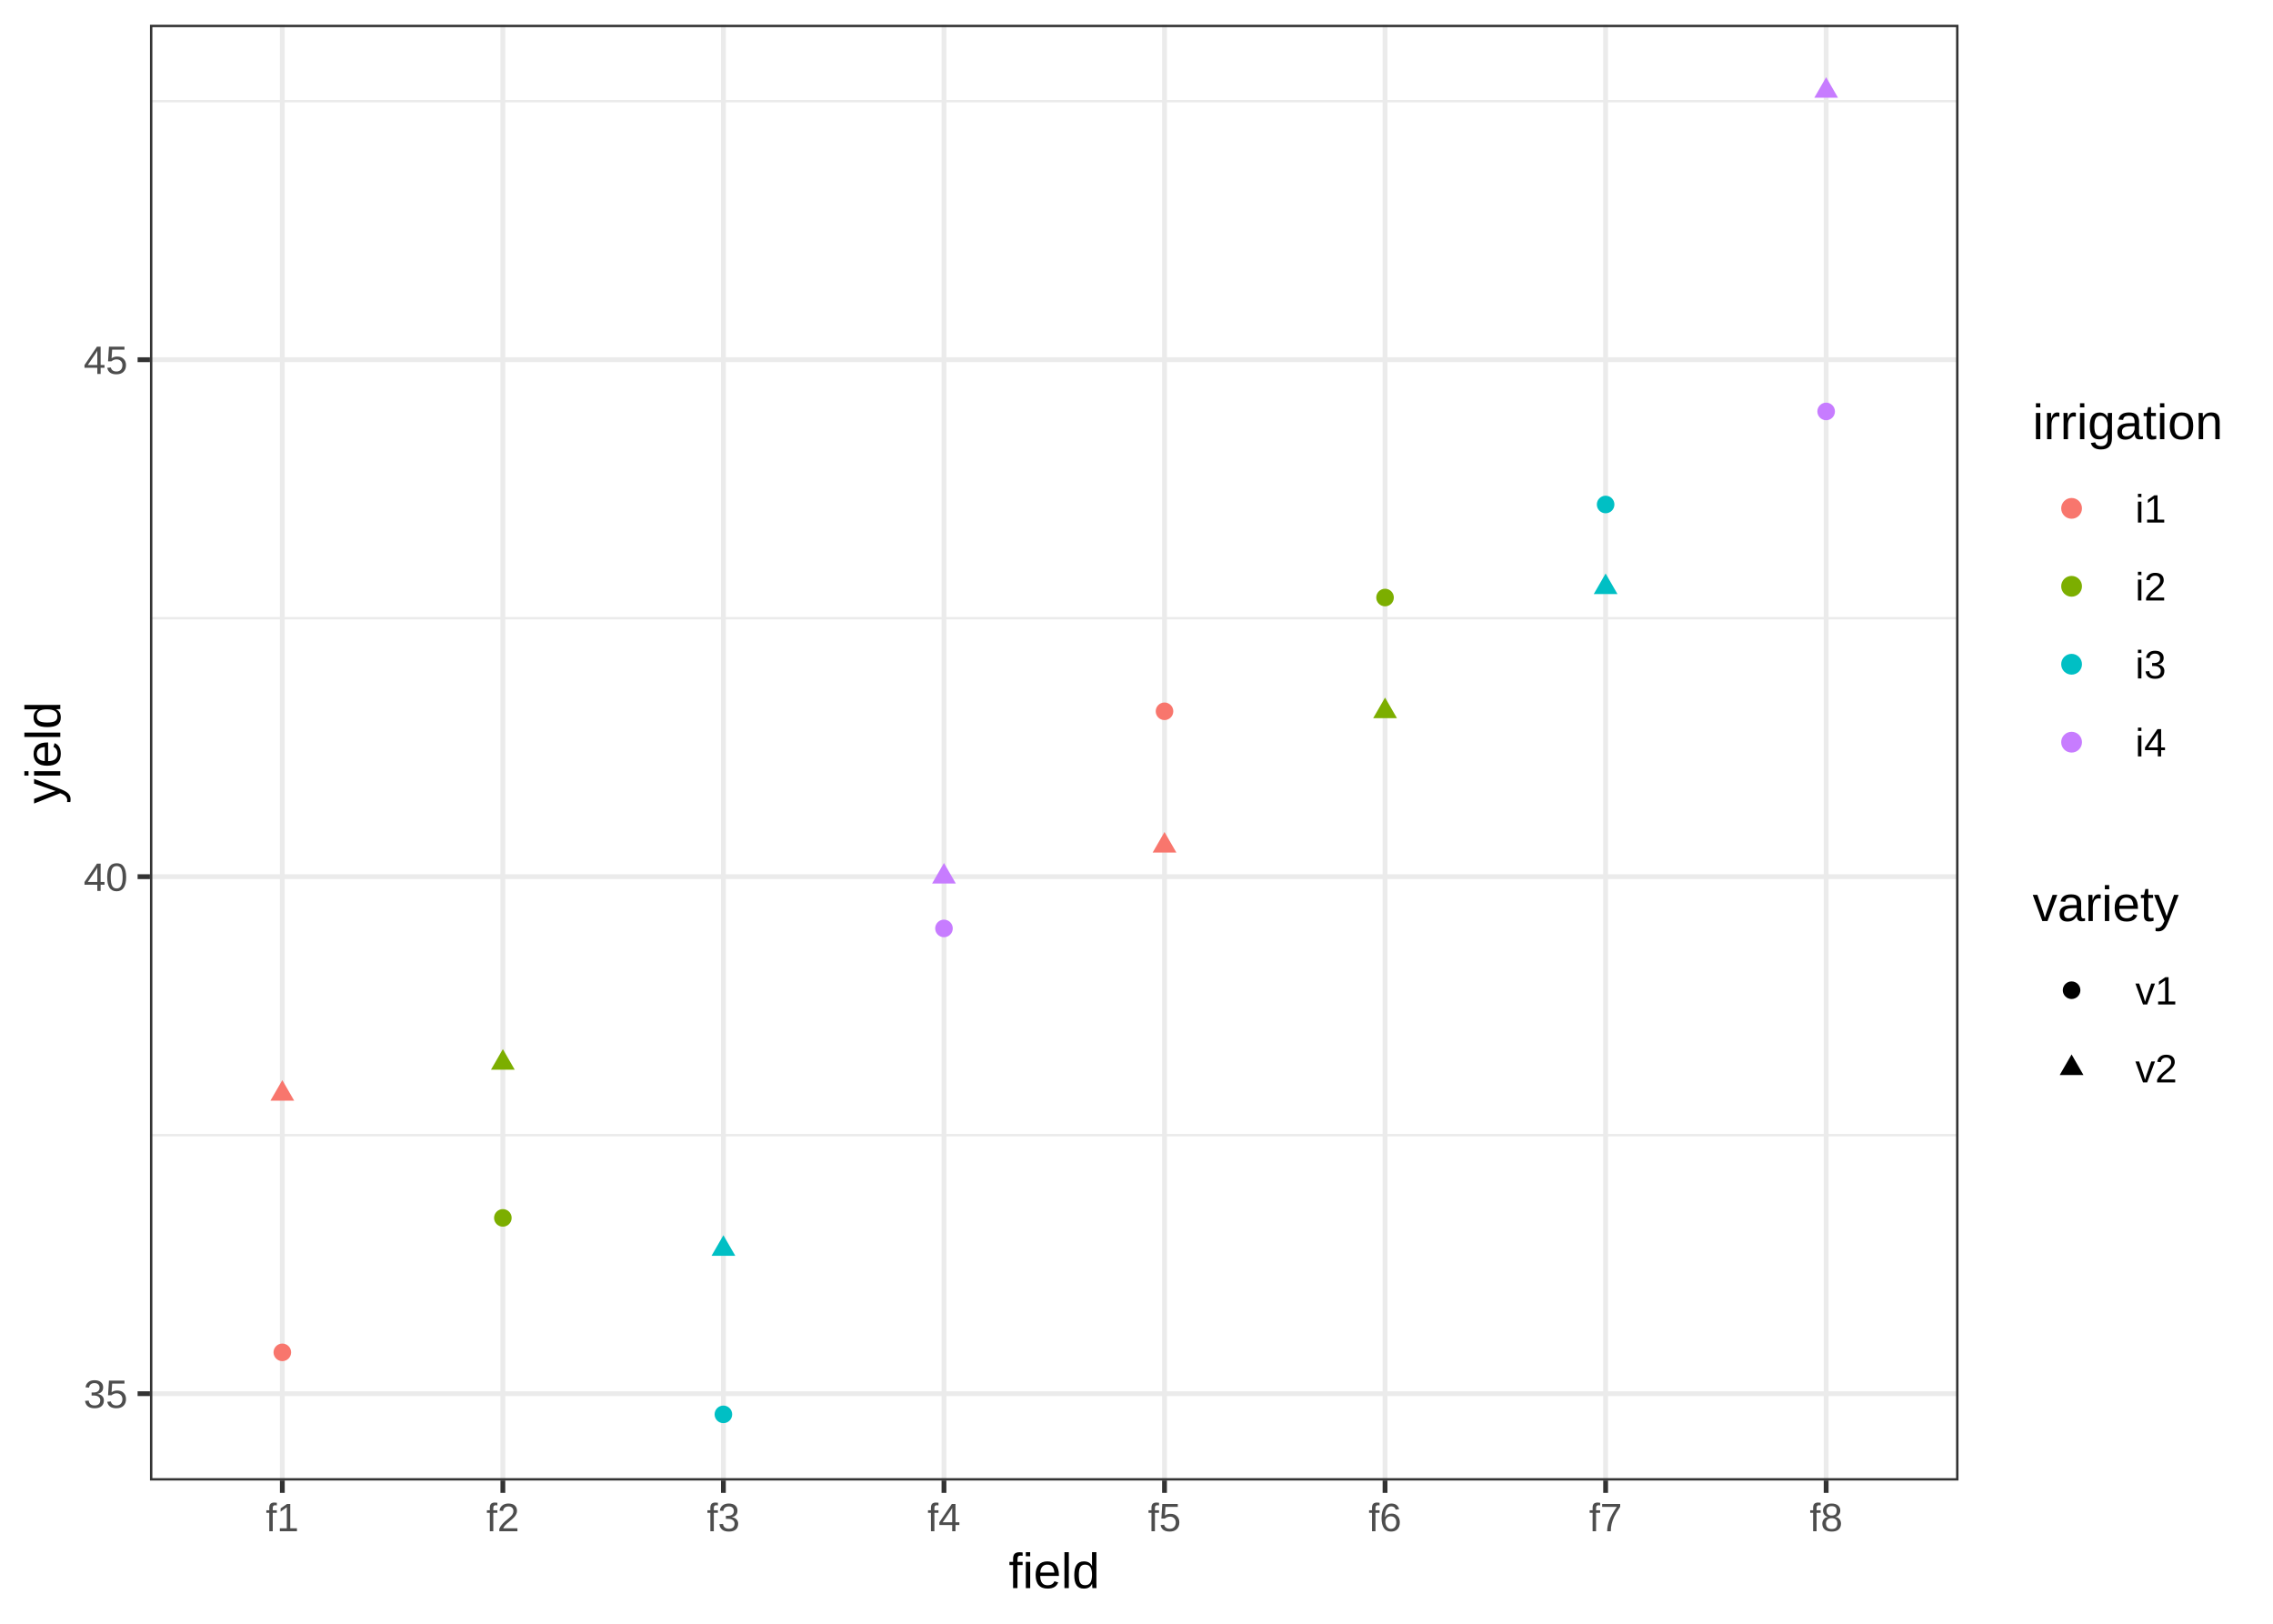
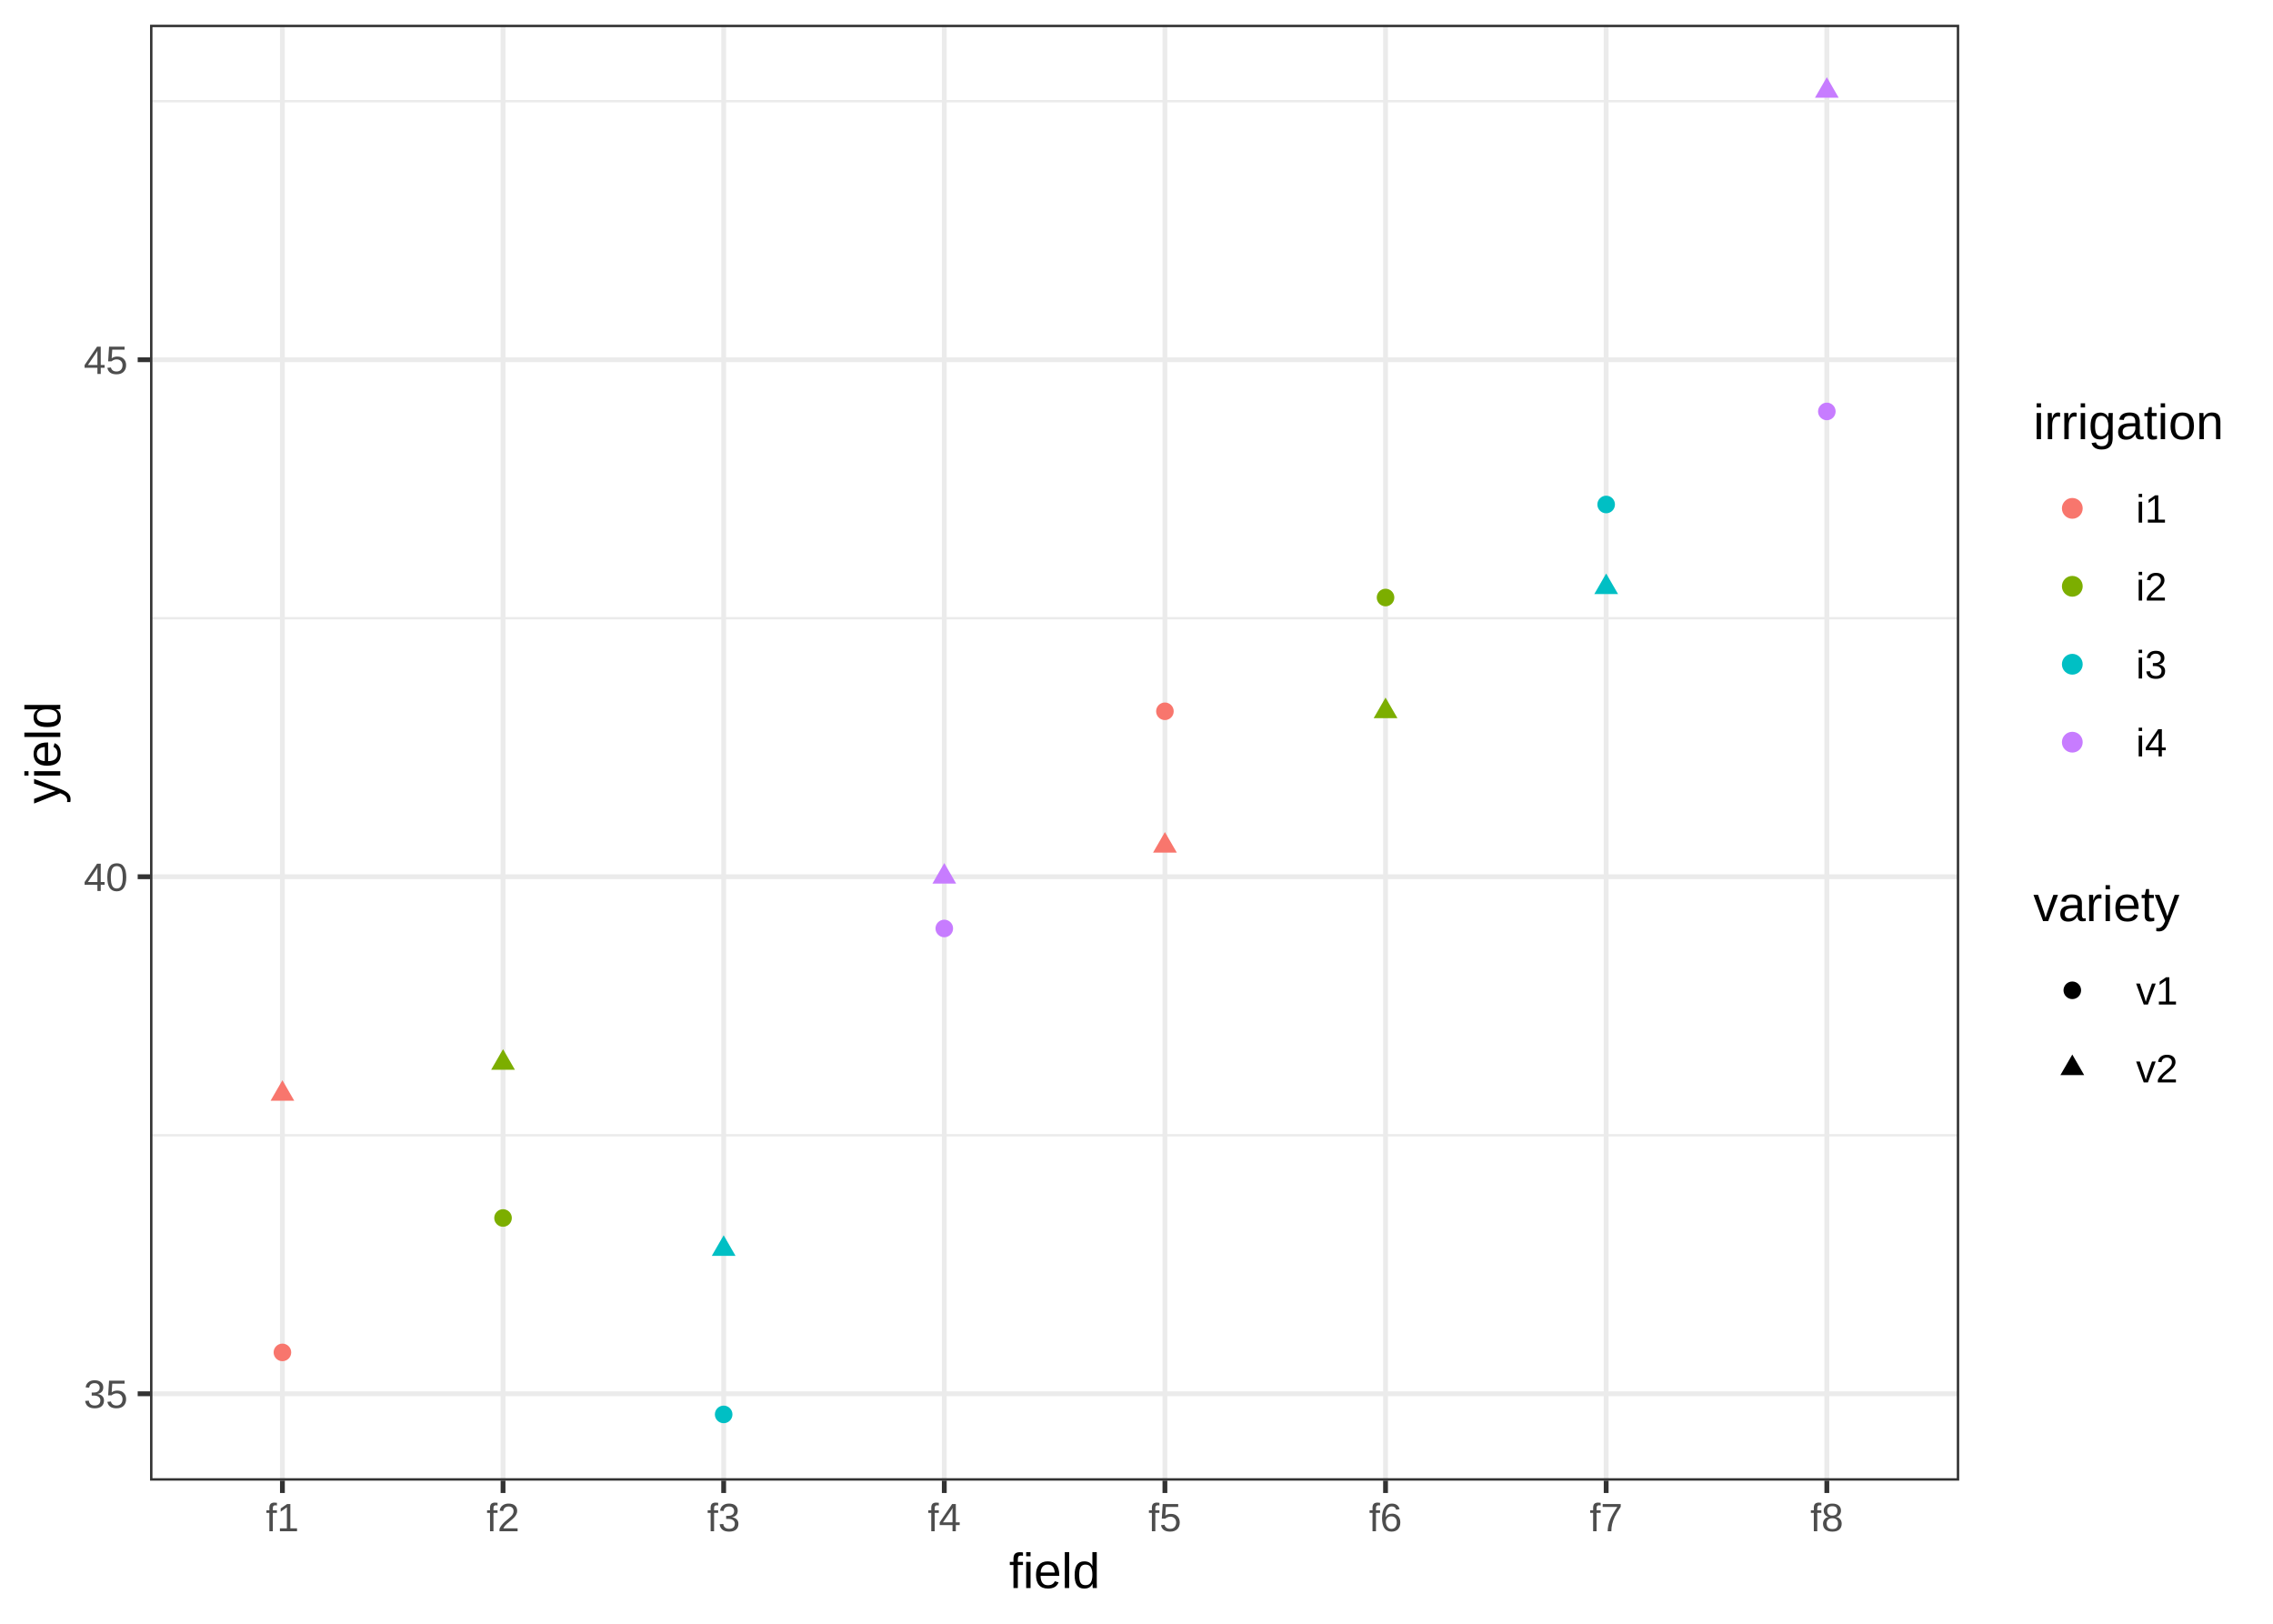
<svg xmlns="http://www.w3.org/2000/svg" class="svglite" width="504.00pt" height="360.00pt" viewBox="0 0 504.00 360.00">
  <defs>
    <style type="text/css">
    .svglite line, .svglite polyline, .svglite polygon, .svglite path, .svglite rect, .svglite circle {
      fill: none;
      stroke: #000000;
      stroke-linecap: round;
      stroke-linejoin: round;
      stroke-miterlimit: 10.00;
    }
    .svglite text {
      white-space: pre;
    }
  </style>
  </defs>
  <rect width="100%" height="100%" style="stroke: none; fill: #FFFFFF;" />
  <defs>
    <clipPath id="cpMC4wMHw1MDQuMDB8MC4wMHwzNjAuMDA=">
      <rect x="0.00" y="0.00" width="504.00" height="360.00" />
    </clipPath>
  </defs>
  <g clip-path="url(#cpMC4wMHw1MDQuMDB8MC4wMHwzNjAuMDA=)">
    <rect x="0" y="0.00" width="504.00" height="360.00" style="stroke-width: 1.07; stroke: #FFFFFF; fill: #FFFFFF;" />
  </g>
  <defs>
-     <clipPath id="cpMzMuMjV8NDM0LjI2fDUuNDh8MzI4LjI1">
-       <rect x="33.25" y="5.48" width="401.01" height="322.77" />
+     <clipPath id="cpMzMuMjd8NDM0LjQyfDUuNDh8MzI4LjI3">
+       <rect x="33.27" y="5.48" width="401.15" height="322.79" />
    </clipPath>
  </defs>
-   <g clip-path="url(#cpMzMuMjV8NDM0LjI2fDUuNDh8MzI4LjI1)">
-     <rect x="33.25" y="5.48" width="401.01" height="322.77" style="stroke-width: 1.07; stroke: none; fill: #FFFFFF;" />
-     <polyline points="33.25,251.68 434.26,251.68 " style="stroke-width: 0.53; stroke: #EBEBEB; stroke-linecap: butt;" />
-     <polyline points="33.25,137.06 434.26,137.06 " style="stroke-width: 0.53; stroke: #EBEBEB; stroke-linecap: butt;" />
-     <polyline points="33.25,22.44 434.26,22.44 " style="stroke-width: 0.53; stroke: #EBEBEB; stroke-linecap: butt;" />
-     <polyline points="33.25,308.99 434.26,308.99 " style="stroke-width: 1.07; stroke: #EBEBEB; stroke-linecap: butt;" />
-     <polyline points="33.25,194.37 434.26,194.37 " style="stroke-width: 1.07; stroke: #EBEBEB; stroke-linecap: butt;" />
-     <polyline points="33.25,79.75 434.26,79.75 " style="stroke-width: 1.07; stroke: #EBEBEB; stroke-linecap: butt;" />
-     <polyline points="62.60,328.25 62.60,5.48 " style="stroke-width: 1.07; stroke: #EBEBEB; stroke-linecap: butt;" />
-     <polyline points="111.50,328.25 111.50,5.48 " style="stroke-width: 1.07; stroke: #EBEBEB; stroke-linecap: butt;" />
-     <polyline points="160.40,328.25 160.40,5.48 " style="stroke-width: 1.07; stroke: #EBEBEB; stroke-linecap: butt;" />
-     <polyline points="209.31,328.25 209.31,5.48 " style="stroke-width: 1.07; stroke: #EBEBEB; stroke-linecap: butt;" />
-     <polyline points="258.21,328.25 258.21,5.48 " style="stroke-width: 1.07; stroke: #EBEBEB; stroke-linecap: butt;" />
-     <polyline points="307.11,328.25 307.11,5.48 " style="stroke-width: 1.07; stroke: #EBEBEB; stroke-linecap: butt;" />
-     <polyline points="356.02,328.25 356.02,5.48 " style="stroke-width: 1.07; stroke: #EBEBEB; stroke-linecap: butt;" />
-     <polyline points="404.92,328.25 404.92,5.48 " style="stroke-width: 1.07; stroke: #EBEBEB; stroke-linecap: butt;" />
-     <circle cx="62.60" cy="299.83" r="1.95" style="stroke-width: 0.71; stroke: none; fill: #F8766D;" />
-     <polygon points="62.60,239.47 65.23,244.03 59.96,244.03 " style="stroke-width: 0.71; stroke: none; fill: #F8766D;" />
-     <circle cx="111.50" cy="270.02" r="1.95" style="stroke-width: 0.71; stroke: none; fill: #7CAE00;" />
-     <polygon points="111.50,232.60 114.13,237.16 108.87,237.16 " style="stroke-width: 0.71; stroke: none; fill: #7CAE00;" />
-     <circle cx="160.40" cy="313.58" r="1.95" style="stroke-width: 0.71; stroke: none; fill: #00BFC4;" />
-     <polygon points="160.40,273.86 163.04,278.42 157.77,278.42 " style="stroke-width: 0.71; stroke: none; fill: #00BFC4;" />
-     <circle cx="209.31" cy="205.84" r="1.95" style="stroke-width: 0.71; stroke: none; fill: #C77CFF;" />
-     <polygon points="209.31,191.33 211.94,195.89 206.67,195.89 " style="stroke-width: 0.71; stroke: none; fill: #C77CFF;" />
-     <circle cx="258.21" cy="157.70" r="1.95" style="stroke-width: 0.71; stroke: none; fill: #F8766D;" />
-     <polygon points="258.21,184.46 260.84,189.02 255.58,189.02 " style="stroke-width: 0.71; stroke: none; fill: #F8766D;" />
-     <circle cx="307.11" cy="132.48" r="1.95" style="stroke-width: 0.71; stroke: none; fill: #7CAE00;" />
-     <polygon points="307.11,154.66 309.75,159.22 304.48,159.22 " style="stroke-width: 0.71; stroke: none; fill: #7CAE00;" />
-     <circle cx="356.02" cy="111.85" r="1.95" style="stroke-width: 0.71; stroke: none; fill: #00BFC4;" />
-     <polygon points="356.02,127.15 358.65,131.71 353.39,131.71 " style="stroke-width: 0.71; stroke: none; fill: #00BFC4;" />
-     <circle cx="404.92" cy="91.22" r="1.95" style="stroke-width: 0.71; stroke: none; fill: #C77CFF;" />
-     <polygon points="404.92,17.11 407.55,21.67 402.29,21.67 " style="stroke-width: 0.71; stroke: none; fill: #C77CFF;" />
-     <rect x="33.25" y="5.48" width="401.01" height="322.77" style="stroke-width: 1.07; stroke: #333333;" />
+   <g clip-path="url(#cpMzMuMjd8NDM0LjQyfDUuNDh8MzI4LjI3)">
+     <rect x="33.27" y="5.48" width="401.15" height="322.79" style="stroke-width: 1.07; stroke: none; fill: #FFFFFF;" />
+     <polyline points="33.27,251.70 434.42,251.70 " style="stroke-width: 0.53; stroke: #EBEBEB; stroke-linecap: butt;" />
+     <polyline points="33.27,137.07 434.42,137.07 " style="stroke-width: 0.53; stroke: #EBEBEB; stroke-linecap: butt;" />
+     <polyline points="33.27,22.44 434.42,22.44 " style="stroke-width: 0.53; stroke: #EBEBEB; stroke-linecap: butt;" />
+     <polyline points="33.27,309.01 434.42,309.01 " style="stroke-width: 1.07; stroke: #EBEBEB; stroke-linecap: butt;" />
+     <polyline points="33.27,194.38 434.42,194.38 " style="stroke-width: 1.07; stroke: #EBEBEB; stroke-linecap: butt;" />
+     <polyline points="33.27,79.76 434.42,79.76 " style="stroke-width: 1.07; stroke: #EBEBEB; stroke-linecap: butt;" />
+     <polyline points="62.62,328.27 62.62,5.48 " style="stroke-width: 1.07; stroke: #EBEBEB; stroke-linecap: butt;" />
+     <polyline points="111.54,328.27 111.54,5.48 " style="stroke-width: 1.07; stroke: #EBEBEB; stroke-linecap: butt;" />
+     <polyline points="160.46,328.27 160.46,5.48 " style="stroke-width: 1.07; stroke: #EBEBEB; stroke-linecap: butt;" />
+     <polyline points="209.38,328.27 209.38,5.48 " style="stroke-width: 1.07; stroke: #EBEBEB; stroke-linecap: butt;" />
+     <polyline points="258.30,328.27 258.30,5.48 " style="stroke-width: 1.07; stroke: #EBEBEB; stroke-linecap: butt;" />
+     <polyline points="307.22,328.27 307.22,5.48 " style="stroke-width: 1.07; stroke: #EBEBEB; stroke-linecap: butt;" />
+     <polyline points="356.14,328.27 356.14,5.48 " style="stroke-width: 1.07; stroke: #EBEBEB; stroke-linecap: butt;" />
+     <polyline points="405.07,328.27 405.07,5.48 " style="stroke-width: 1.07; stroke: #EBEBEB; stroke-linecap: butt;" />
+     <circle cx="62.62" cy="299.84" r="1.95" style="stroke-width: 0.71; stroke: none; fill: #F8766D;" />
+     <polygon points="62.62,239.49 65.25,244.05 59.99,244.05 " style="stroke-width: 0.71; stroke: none; fill: #F8766D;" />
+     <circle cx="111.54" cy="270.04" r="1.95" style="stroke-width: 0.71; stroke: none; fill: #7CAE00;" />
+     <polygon points="111.54,232.61 114.17,237.17 108.91,237.17 " style="stroke-width: 0.71; stroke: none; fill: #7CAE00;" />
+     <circle cx="160.46" cy="313.59" r="1.95" style="stroke-width: 0.71; stroke: none; fill: #00BFC4;" />
+     <polygon points="160.46,273.87 163.09,278.43 157.83,278.43 " style="stroke-width: 0.71; stroke: none; fill: #00BFC4;" />
+     <circle cx="209.38" cy="205.85" r="1.95" style="stroke-width: 0.71; stroke: none; fill: #C77CFF;" />
+     <polygon points="209.38,191.34 212.01,195.90 206.75,195.90 " style="stroke-width: 0.71; stroke: none; fill: #C77CFF;" />
+     <circle cx="258.30" cy="157.70" r="1.95" style="stroke-width: 0.71; stroke: none; fill: #F8766D;" />
+     <polygon points="258.30,184.47 260.94,189.03 255.67,189.03 " style="stroke-width: 0.71; stroke: none; fill: #F8766D;" />
+     <circle cx="307.22" cy="132.48" r="1.95" style="stroke-width: 0.71; stroke: none; fill: #7CAE00;" />
+     <polygon points="307.22,154.66 309.86,159.22 304.59,159.22 " style="stroke-width: 0.71; stroke: none; fill: #7CAE00;" />
+     <circle cx="356.14" cy="111.85" r="1.95" style="stroke-width: 0.71; stroke: none; fill: #00BFC4;" />
+     <polygon points="356.14,127.15 358.78,131.71 353.51,131.71 " style="stroke-width: 0.71; stroke: none; fill: #00BFC4;" />
+     <circle cx="405.07" cy="91.22" r="1.95" style="stroke-width: 0.71; stroke: none; fill: #C77CFF;" />
+     <polygon points="405.07,17.11 407.70,21.67 402.43,21.67 " style="stroke-width: 0.71; stroke: none; fill: #C77CFF;" />
+     <rect x="33.27" y="5.48" width="401.15" height="322.79" style="stroke-width: 1.07; stroke: #333333;" />
  </g>
  <g clip-path="url(#cpMC4wMHw1MDQuMDB8MC4wMHwzNjAuMDA=)">
-     <text x="28.32" y="312.15" text-anchor="end" style="font-size: 8.80px;fill: #4D4D4D; font-family: &quot;Arial&quot;;" textLength="9.79px" lengthAdjust="spacingAndGlyphs">35</text>
-     <text x="28.32" y="197.53" text-anchor="end" style="font-size: 8.80px;fill: #4D4D4D; font-family: &quot;Arial&quot;;" textLength="9.79px" lengthAdjust="spacingAndGlyphs">40</text>
-     <text x="28.32" y="82.91" text-anchor="end" style="font-size: 8.80px;fill: #4D4D4D; font-family: &quot;Arial&quot;;" textLength="9.79px" lengthAdjust="spacingAndGlyphs">45</text>
-     <polyline points="30.51,308.99 33.25,308.99 " style="stroke-width: 1.07; stroke: #333333; stroke-linecap: butt;" />
-     <polyline points="30.51,194.37 33.25,194.37 " style="stroke-width: 1.07; stroke: #333333; stroke-linecap: butt;" />
-     <polyline points="30.51,79.75 33.25,79.75 " style="stroke-width: 1.07; stroke: #333333; stroke-linecap: butt;" />
-     <polyline points="62.60,330.99 62.60,328.25 " style="stroke-width: 1.07; stroke: #333333; stroke-linecap: butt;" />
-     <polyline points="111.50,330.99 111.50,328.25 " style="stroke-width: 1.07; stroke: #333333; stroke-linecap: butt;" />
-     <polyline points="160.40,330.99 160.40,328.25 " style="stroke-width: 1.07; stroke: #333333; stroke-linecap: butt;" />
-     <polyline points="209.31,330.99 209.31,328.25 " style="stroke-width: 1.07; stroke: #333333; stroke-linecap: butt;" />
-     <polyline points="258.21,330.99 258.21,328.25 " style="stroke-width: 1.07; stroke: #333333; stroke-linecap: butt;" />
-     <polyline points="307.11,330.99 307.11,328.25 " style="stroke-width: 1.07; stroke: #333333; stroke-linecap: butt;" />
-     <polyline points="356.02,330.99 356.02,328.25 " style="stroke-width: 1.07; stroke: #333333; stroke-linecap: butt;" />
-     <polyline points="404.92,330.99 404.92,328.25 " style="stroke-width: 1.07; stroke: #333333; stroke-linecap: butt;" />
-     <text x="62.60" y="339.49" text-anchor="middle" style="font-size: 8.80px;fill: #4D4D4D; font-family: &quot;Arial&quot;;" textLength="7.34px" lengthAdjust="spacingAndGlyphs">f1</text>
-     <text x="111.50" y="339.49" text-anchor="middle" style="font-size: 8.80px;fill: #4D4D4D; font-family: &quot;Arial&quot;;" textLength="7.34px" lengthAdjust="spacingAndGlyphs">f2</text>
-     <text x="160.40" y="339.49" text-anchor="middle" style="font-size: 8.80px;fill: #4D4D4D; font-family: &quot;Arial&quot;;" textLength="7.34px" lengthAdjust="spacingAndGlyphs">f3</text>
-     <text x="209.31" y="339.49" text-anchor="middle" style="font-size: 8.80px;fill: #4D4D4D; font-family: &quot;Arial&quot;;" textLength="7.34px" lengthAdjust="spacingAndGlyphs">f4</text>
-     <text x="258.21" y="339.49" text-anchor="middle" style="font-size: 8.80px;fill: #4D4D4D; font-family: &quot;Arial&quot;;" textLength="7.34px" lengthAdjust="spacingAndGlyphs">f5</text>
-     <text x="307.11" y="339.49" text-anchor="middle" style="font-size: 8.80px;fill: #4D4D4D; font-family: &quot;Arial&quot;;" textLength="7.34px" lengthAdjust="spacingAndGlyphs">f6</text>
-     <text x="356.02" y="339.49" text-anchor="middle" style="font-size: 8.80px;fill: #4D4D4D; font-family: &quot;Arial&quot;;" textLength="7.34px" lengthAdjust="spacingAndGlyphs">f7</text>
-     <text x="404.92" y="339.49" text-anchor="middle" style="font-size: 8.80px;fill: #4D4D4D; font-family: &quot;Arial&quot;;" textLength="7.34px" lengthAdjust="spacingAndGlyphs">f8</text>
-     <text x="233.76" y="352.10" text-anchor="middle" style="font-size: 11.00px; font-family: &quot;Arial&quot;;" textLength="20.17px" lengthAdjust="spacingAndGlyphs">field</text>
+     <text x="28.34" y="312.16" text-anchor="end" style="font-size: 8.80px;fill: #4D4D4D; font-family: &quot;Arial&quot;;" textLength="9.79px" lengthAdjust="spacingAndGlyphs">35</text>
+     <text x="28.34" y="197.54" text-anchor="end" style="font-size: 8.80px;fill: #4D4D4D; font-family: &quot;Arial&quot;;" textLength="9.79px" lengthAdjust="spacingAndGlyphs">40</text>
+     <text x="28.34" y="82.91" text-anchor="end" style="font-size: 8.80px;fill: #4D4D4D; font-family: &quot;Arial&quot;;" textLength="9.79px" lengthAdjust="spacingAndGlyphs">45</text>
+     <polyline points="30.53,309.01 33.27,309.01 " style="stroke-width: 1.07; stroke: #333333; stroke-linecap: butt;" />
+     <polyline points="30.53,194.38 33.27,194.38 " style="stroke-width: 1.07; stroke: #333333; stroke-linecap: butt;" />
+     <polyline points="30.53,79.76 33.27,79.76 " style="stroke-width: 1.07; stroke: #333333; stroke-linecap: butt;" />
+     <polyline points="62.62,331.01 62.62,328.27 " style="stroke-width: 1.07; stroke: #333333; stroke-linecap: butt;" />
+     <polyline points="111.54,331.01 111.54,328.27 " style="stroke-width: 1.07; stroke: #333333; stroke-linecap: butt;" />
+     <polyline points="160.46,331.01 160.46,328.27 " style="stroke-width: 1.07; stroke: #333333; stroke-linecap: butt;" />
+     <polyline points="209.38,331.01 209.38,328.27 " style="stroke-width: 1.07; stroke: #333333; stroke-linecap: butt;" />
+     <polyline points="258.30,331.01 258.30,328.27 " style="stroke-width: 1.07; stroke: #333333; stroke-linecap: butt;" />
+     <polyline points="307.22,331.01 307.22,328.27 " style="stroke-width: 1.07; stroke: #333333; stroke-linecap: butt;" />
+     <polyline points="356.14,331.01 356.14,328.27 " style="stroke-width: 1.07; stroke: #333333; stroke-linecap: butt;" />
+     <polyline points="405.07,331.01 405.07,328.27 " style="stroke-width: 1.07; stroke: #333333; stroke-linecap: butt;" />
+     <text x="62.62" y="339.50" text-anchor="middle" style="font-size: 8.80px;fill: #4D4D4D; font-family: &quot;Arial&quot;;" textLength="7.34px" lengthAdjust="spacingAndGlyphs">f1</text>
+     <text x="111.54" y="339.50" text-anchor="middle" style="font-size: 8.80px;fill: #4D4D4D; font-family: &quot;Arial&quot;;" textLength="7.34px" lengthAdjust="spacingAndGlyphs">f2</text>
+     <text x="160.46" y="339.50" text-anchor="middle" style="font-size: 8.80px;fill: #4D4D4D; font-family: &quot;Arial&quot;;" textLength="7.34px" lengthAdjust="spacingAndGlyphs">f3</text>
+     <text x="209.38" y="339.50" text-anchor="middle" style="font-size: 8.80px;fill: #4D4D4D; font-family: &quot;Arial&quot;;" textLength="7.34px" lengthAdjust="spacingAndGlyphs">f4</text>
+     <text x="258.30" y="339.50" text-anchor="middle" style="font-size: 8.80px;fill: #4D4D4D; font-family: &quot;Arial&quot;;" textLength="7.34px" lengthAdjust="spacingAndGlyphs">f5</text>
+     <text x="307.22" y="339.50" text-anchor="middle" style="font-size: 8.80px;fill: #4D4D4D; font-family: &quot;Arial&quot;;" textLength="7.34px" lengthAdjust="spacingAndGlyphs">f6</text>
+     <text x="356.14" y="339.50" text-anchor="middle" style="font-size: 8.80px;fill: #4D4D4D; font-family: &quot;Arial&quot;;" textLength="7.34px" lengthAdjust="spacingAndGlyphs">f7</text>
+     <text x="405.07" y="339.50" text-anchor="middle" style="font-size: 8.80px;fill: #4D4D4D; font-family: &quot;Arial&quot;;" textLength="7.34px" lengthAdjust="spacingAndGlyphs">f8</text>
+     <text x="233.84" y="352.09" text-anchor="middle" style="font-size: 11.00px; font-family: &quot;Arial&quot;;" textLength="20.17px" lengthAdjust="spacingAndGlyphs">field</text>
    <text transform="translate(13.37,166.87) rotate(-90)" text-anchor="middle" style="font-size: 11.00px; font-family: &quot;Arial&quot;;" textLength="22.62px" lengthAdjust="spacingAndGlyphs">yield</text>
-     <rect x="445.22" y="82.79" width="53.30" height="95.88" style="stroke-width: 1.07; stroke: none; fill: #FFFFFF;" />
-     <text x="450.70" y="97.37" style="font-size: 11.00px; font-family: &quot;Arial&quot;;" textLength="42.18px" lengthAdjust="spacingAndGlyphs">irrigation</text>
-     <rect x="450.70" y="104.07" width="17.28" height="17.28" style="stroke-width: 1.07; stroke: none; fill: #FFFFFF;" />
-     <circle cx="459.34" cy="112.71" r="1.95" style="stroke-width: 0.71; stroke: #F8766D; fill: #F8766D;" />
-     <rect x="450.70" y="121.35" width="17.28" height="17.28" style="stroke-width: 1.07; stroke: none; fill: #FFFFFF;" />
-     <circle cx="459.34" cy="129.99" r="1.95" style="stroke-width: 0.71; stroke: #7CAE00; fill: #7CAE00;" />
-     <rect x="450.70" y="138.63" width="17.28" height="17.28" style="stroke-width: 1.07; stroke: none; fill: #FFFFFF;" />
-     <circle cx="459.34" cy="147.27" r="1.95" style="stroke-width: 0.71; stroke: #00BFC4; fill: #00BFC4;" />
-     <rect x="450.70" y="155.91" width="17.28" height="17.28" style="stroke-width: 1.07; stroke: none; fill: #FFFFFF;" />
-     <circle cx="459.34" cy="164.55" r="1.95" style="stroke-width: 0.71; stroke: #C77CFF; fill: #C77CFF;" />
-     <text x="473.46" y="115.86" style="font-size: 8.80px; font-family: &quot;Arial&quot;;" textLength="6.85px" lengthAdjust="spacingAndGlyphs">i1</text>
-     <text x="473.46" y="133.14" style="font-size: 8.80px; font-family: &quot;Arial&quot;;" textLength="6.85px" lengthAdjust="spacingAndGlyphs">i2</text>
-     <text x="473.46" y="150.42" style="font-size: 8.80px; font-family: &quot;Arial&quot;;" textLength="6.85px" lengthAdjust="spacingAndGlyphs">i3</text>
-     <text x="473.46" y="167.70" style="font-size: 8.80px; font-family: &quot;Arial&quot;;" textLength="6.85px" lengthAdjust="spacingAndGlyphs">i4</text>
-     <rect x="445.22" y="189.62" width="43.24" height="61.32" style="stroke-width: 1.07; stroke: none; fill: #FFFFFF;" />
-     <text x="450.70" y="204.21" style="font-size: 11.00px; font-family: &quot;Arial&quot;;" textLength="32.40px" lengthAdjust="spacingAndGlyphs">variety</text>
-     <rect x="450.70" y="210.90" width="17.28" height="17.28" style="stroke-width: 1.07; stroke: none; fill: #FFFFFF;" />
-     <circle cx="459.34" cy="219.54" r="1.95" style="stroke-width: 0.71; stroke: none; fill: #000000;" />
-     <rect x="450.70" y="228.18" width="17.28" height="17.28" style="stroke-width: 1.07; stroke: none; fill: #FFFFFF;" />
-     <polygon points="459.34,233.78 461.97,238.34 456.71,238.34 " style="stroke-width: 0.71; stroke: none; fill: #000000;" />
-     <text x="473.46" y="222.70" style="font-size: 8.80px; font-family: &quot;Arial&quot;;" textLength="9.30px" lengthAdjust="spacingAndGlyphs">v1</text>
-     <text x="473.46" y="239.98" style="font-size: 8.80px; font-family: &quot;Arial&quot;;" textLength="9.30px" lengthAdjust="spacingAndGlyphs">v2</text>
+     <rect x="445.38" y="82.79" width="53.14" height="95.88" style="stroke-width: 1.07; stroke: none; fill: #FFFFFF;" />
+     <text x="450.86" y="97.38" style="font-size: 11.00px; font-family: &quot;Arial&quot;;" textLength="42.18px" lengthAdjust="spacingAndGlyphs">irrigation</text>
+     <rect x="450.86" y="104.07" width="17.28" height="17.28" style="stroke-width: 1.07; stroke: none; fill: #FFFFFF;" />
+     <circle cx="459.50" cy="112.71" r="1.95" style="stroke-width: 0.71; stroke: #F8766D; fill: #F8766D;" />
+     <rect x="450.86" y="121.35" width="17.28" height="17.28" style="stroke-width: 1.07; stroke: none; fill: #FFFFFF;" />
+     <circle cx="459.50" cy="129.99" r="1.95" style="stroke-width: 0.71; stroke: #7CAE00; fill: #7CAE00;" />
+     <rect x="450.86" y="138.63" width="17.28" height="17.28" style="stroke-width: 1.07; stroke: none; fill: #FFFFFF;" />
+     <circle cx="459.50" cy="147.27" r="1.95" style="stroke-width: 0.71; stroke: #00BFC4; fill: #00BFC4;" />
+     <rect x="450.86" y="155.91" width="17.28" height="17.28" style="stroke-width: 1.07; stroke: none; fill: #FFFFFF;" />
+     <circle cx="459.50" cy="164.55" r="1.95" style="stroke-width: 0.71; stroke: #C77CFF; fill: #C77CFF;" />
+     <text x="473.62" y="115.87" style="font-size: 8.80px; font-family: &quot;Arial&quot;;" textLength="6.85px" lengthAdjust="spacingAndGlyphs">i1</text>
+     <text x="473.62" y="133.15" style="font-size: 8.80px; font-family: &quot;Arial&quot;;" textLength="6.85px" lengthAdjust="spacingAndGlyphs">i2</text>
+     <text x="473.62" y="150.43" style="font-size: 8.80px; font-family: &quot;Arial&quot;;" textLength="6.85px" lengthAdjust="spacingAndGlyphs">i3</text>
+     <text x="473.62" y="167.71" style="font-size: 8.80px; font-family: &quot;Arial&quot;;" textLength="6.85px" lengthAdjust="spacingAndGlyphs">i4</text>
+     <rect x="445.38" y="189.63" width="43.36" height="61.32" style="stroke-width: 1.07; stroke: none; fill: #FFFFFF;" />
+     <text x="450.86" y="204.22" style="font-size: 11.00px; font-family: &quot;Arial&quot;;" textLength="32.40px" lengthAdjust="spacingAndGlyphs">variety</text>
+     <rect x="450.86" y="210.92" width="17.28" height="17.28" style="stroke-width: 1.07; stroke: none; fill: #FFFFFF;" />
+     <circle cx="459.50" cy="219.56" r="1.95" style="stroke-width: 0.71; stroke: none; fill: #000000;" />
+     <rect x="450.86" y="228.20" width="17.28" height="17.28" style="stroke-width: 1.07; stroke: none; fill: #FFFFFF;" />
+     <polygon points="459.50,233.80 462.13,238.36 456.86,238.36 " style="stroke-width: 0.71; stroke: none; fill: #000000;" />
+     <text x="473.62" y="222.71" style="font-size: 8.80px; font-family: &quot;Arial&quot;;" textLength="9.30px" lengthAdjust="spacingAndGlyphs">v1</text>
+     <text x="473.62" y="239.99" style="font-size: 8.80px; font-family: &quot;Arial&quot;;" textLength="9.30px" lengthAdjust="spacingAndGlyphs">v2</text>
  </g>
</svg>
